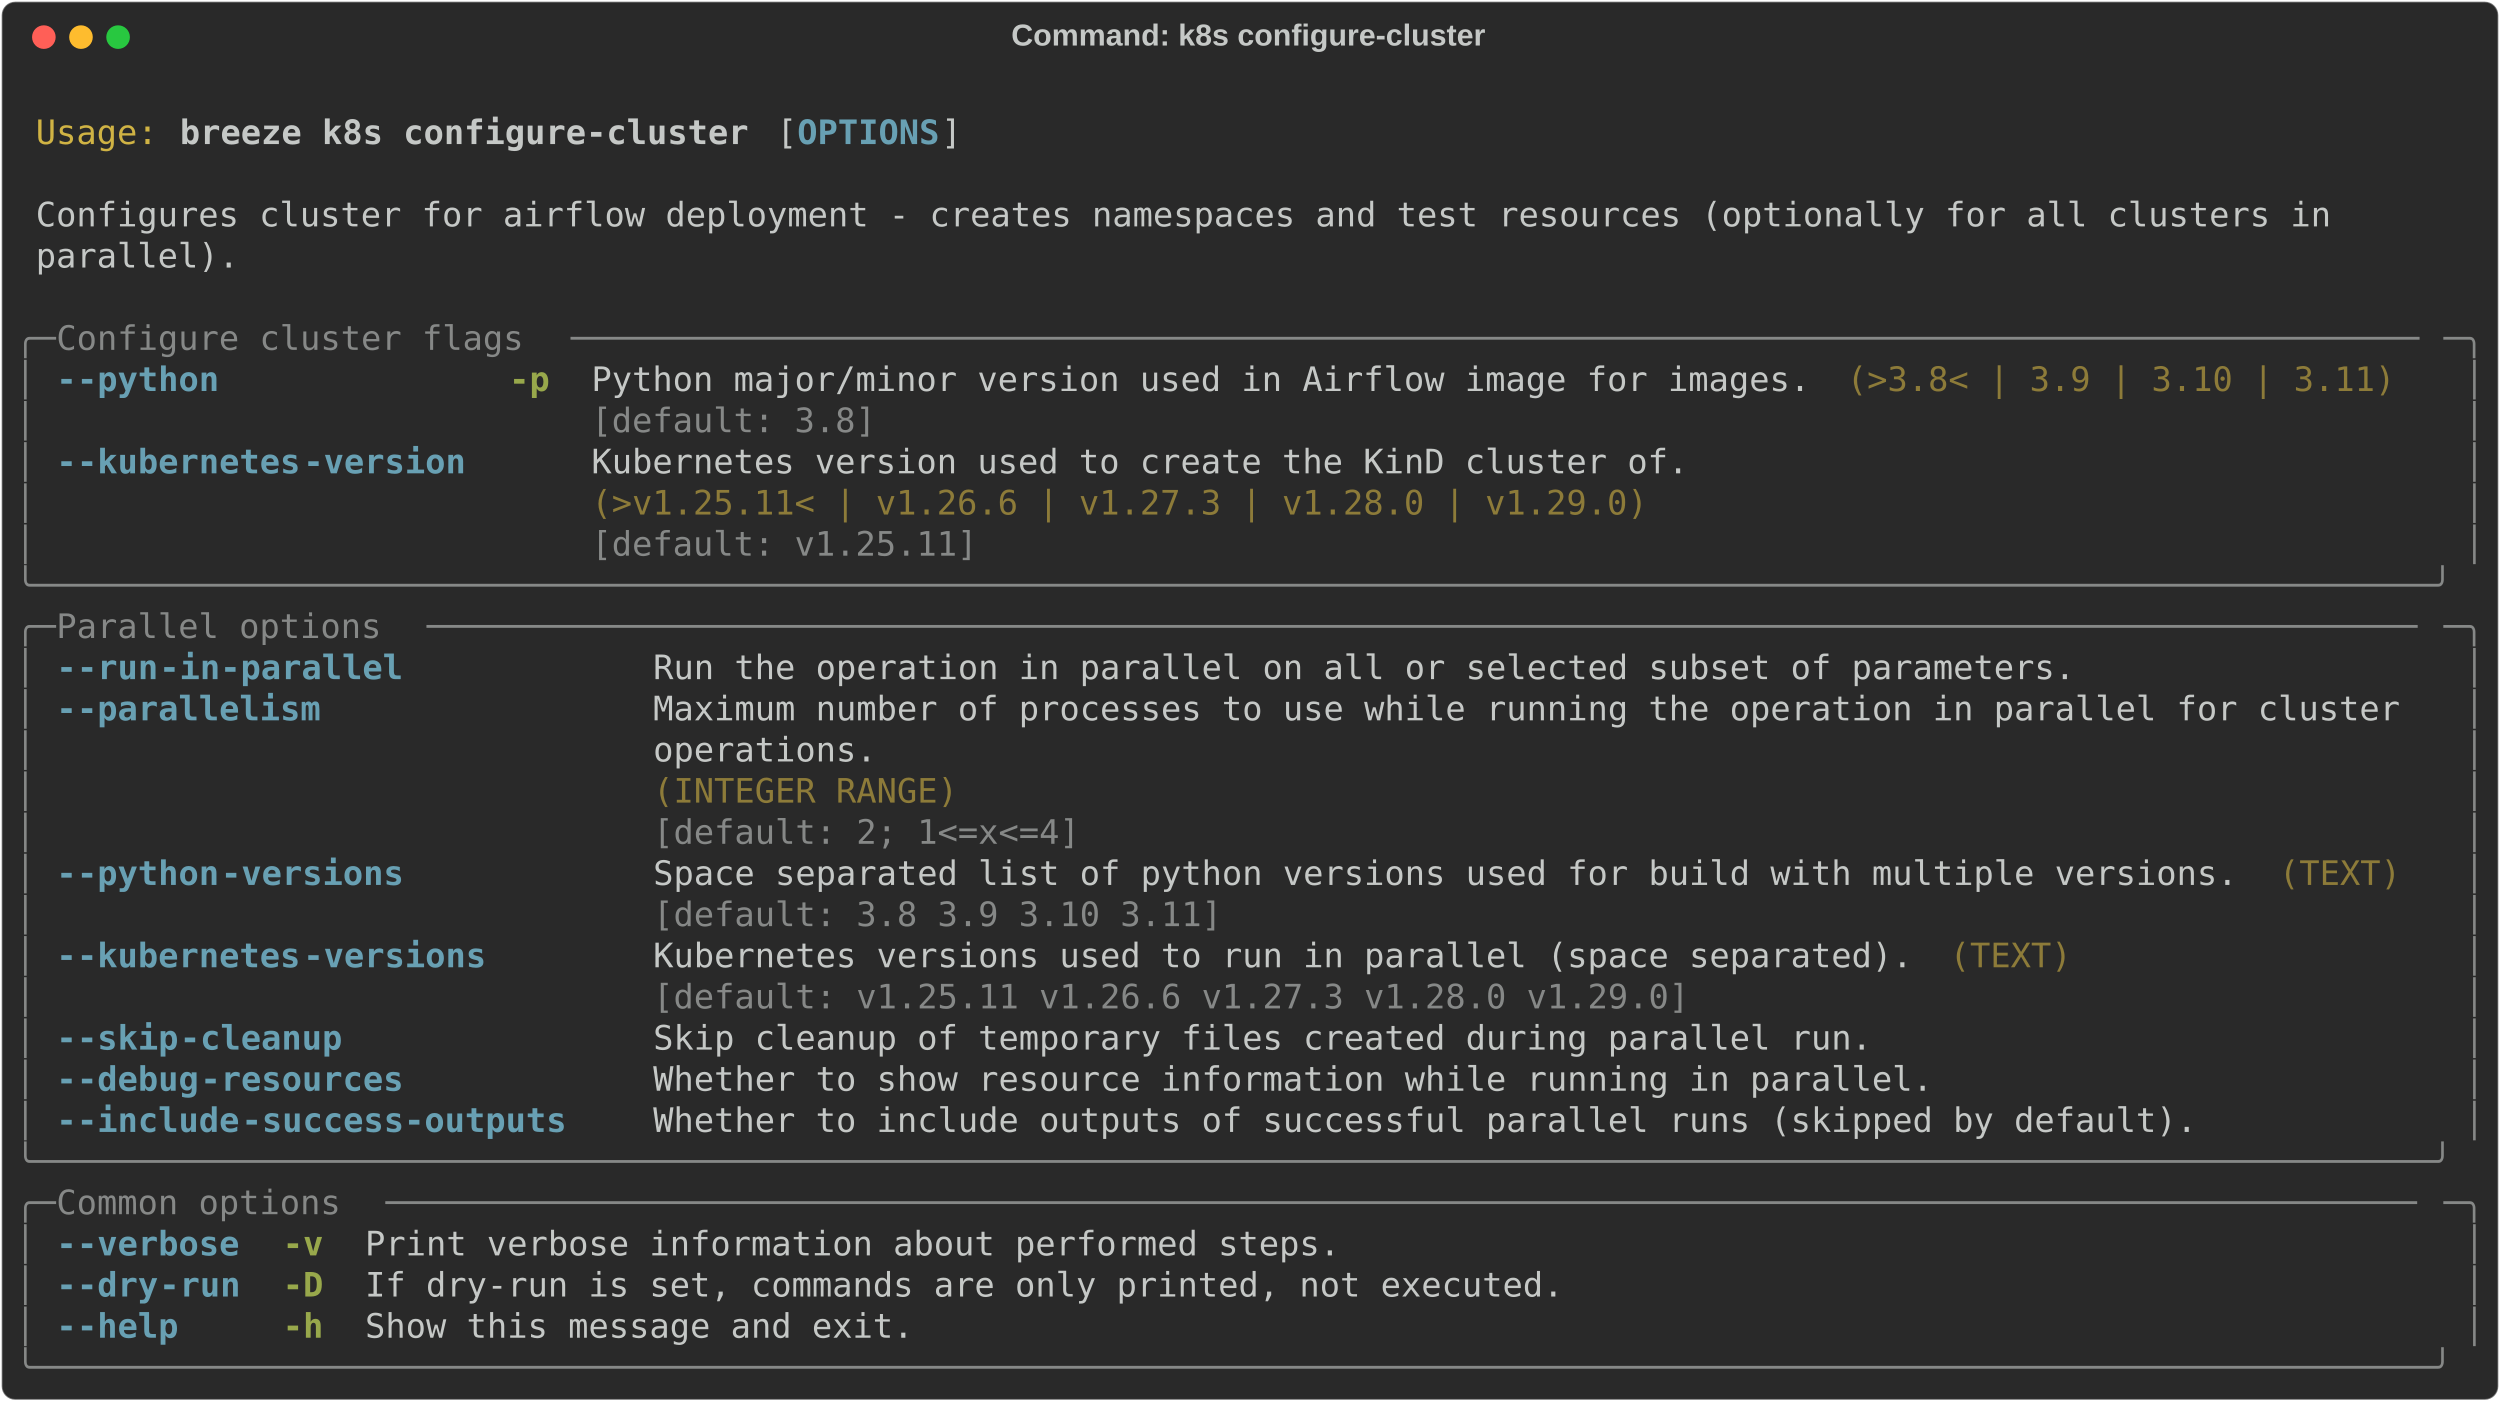
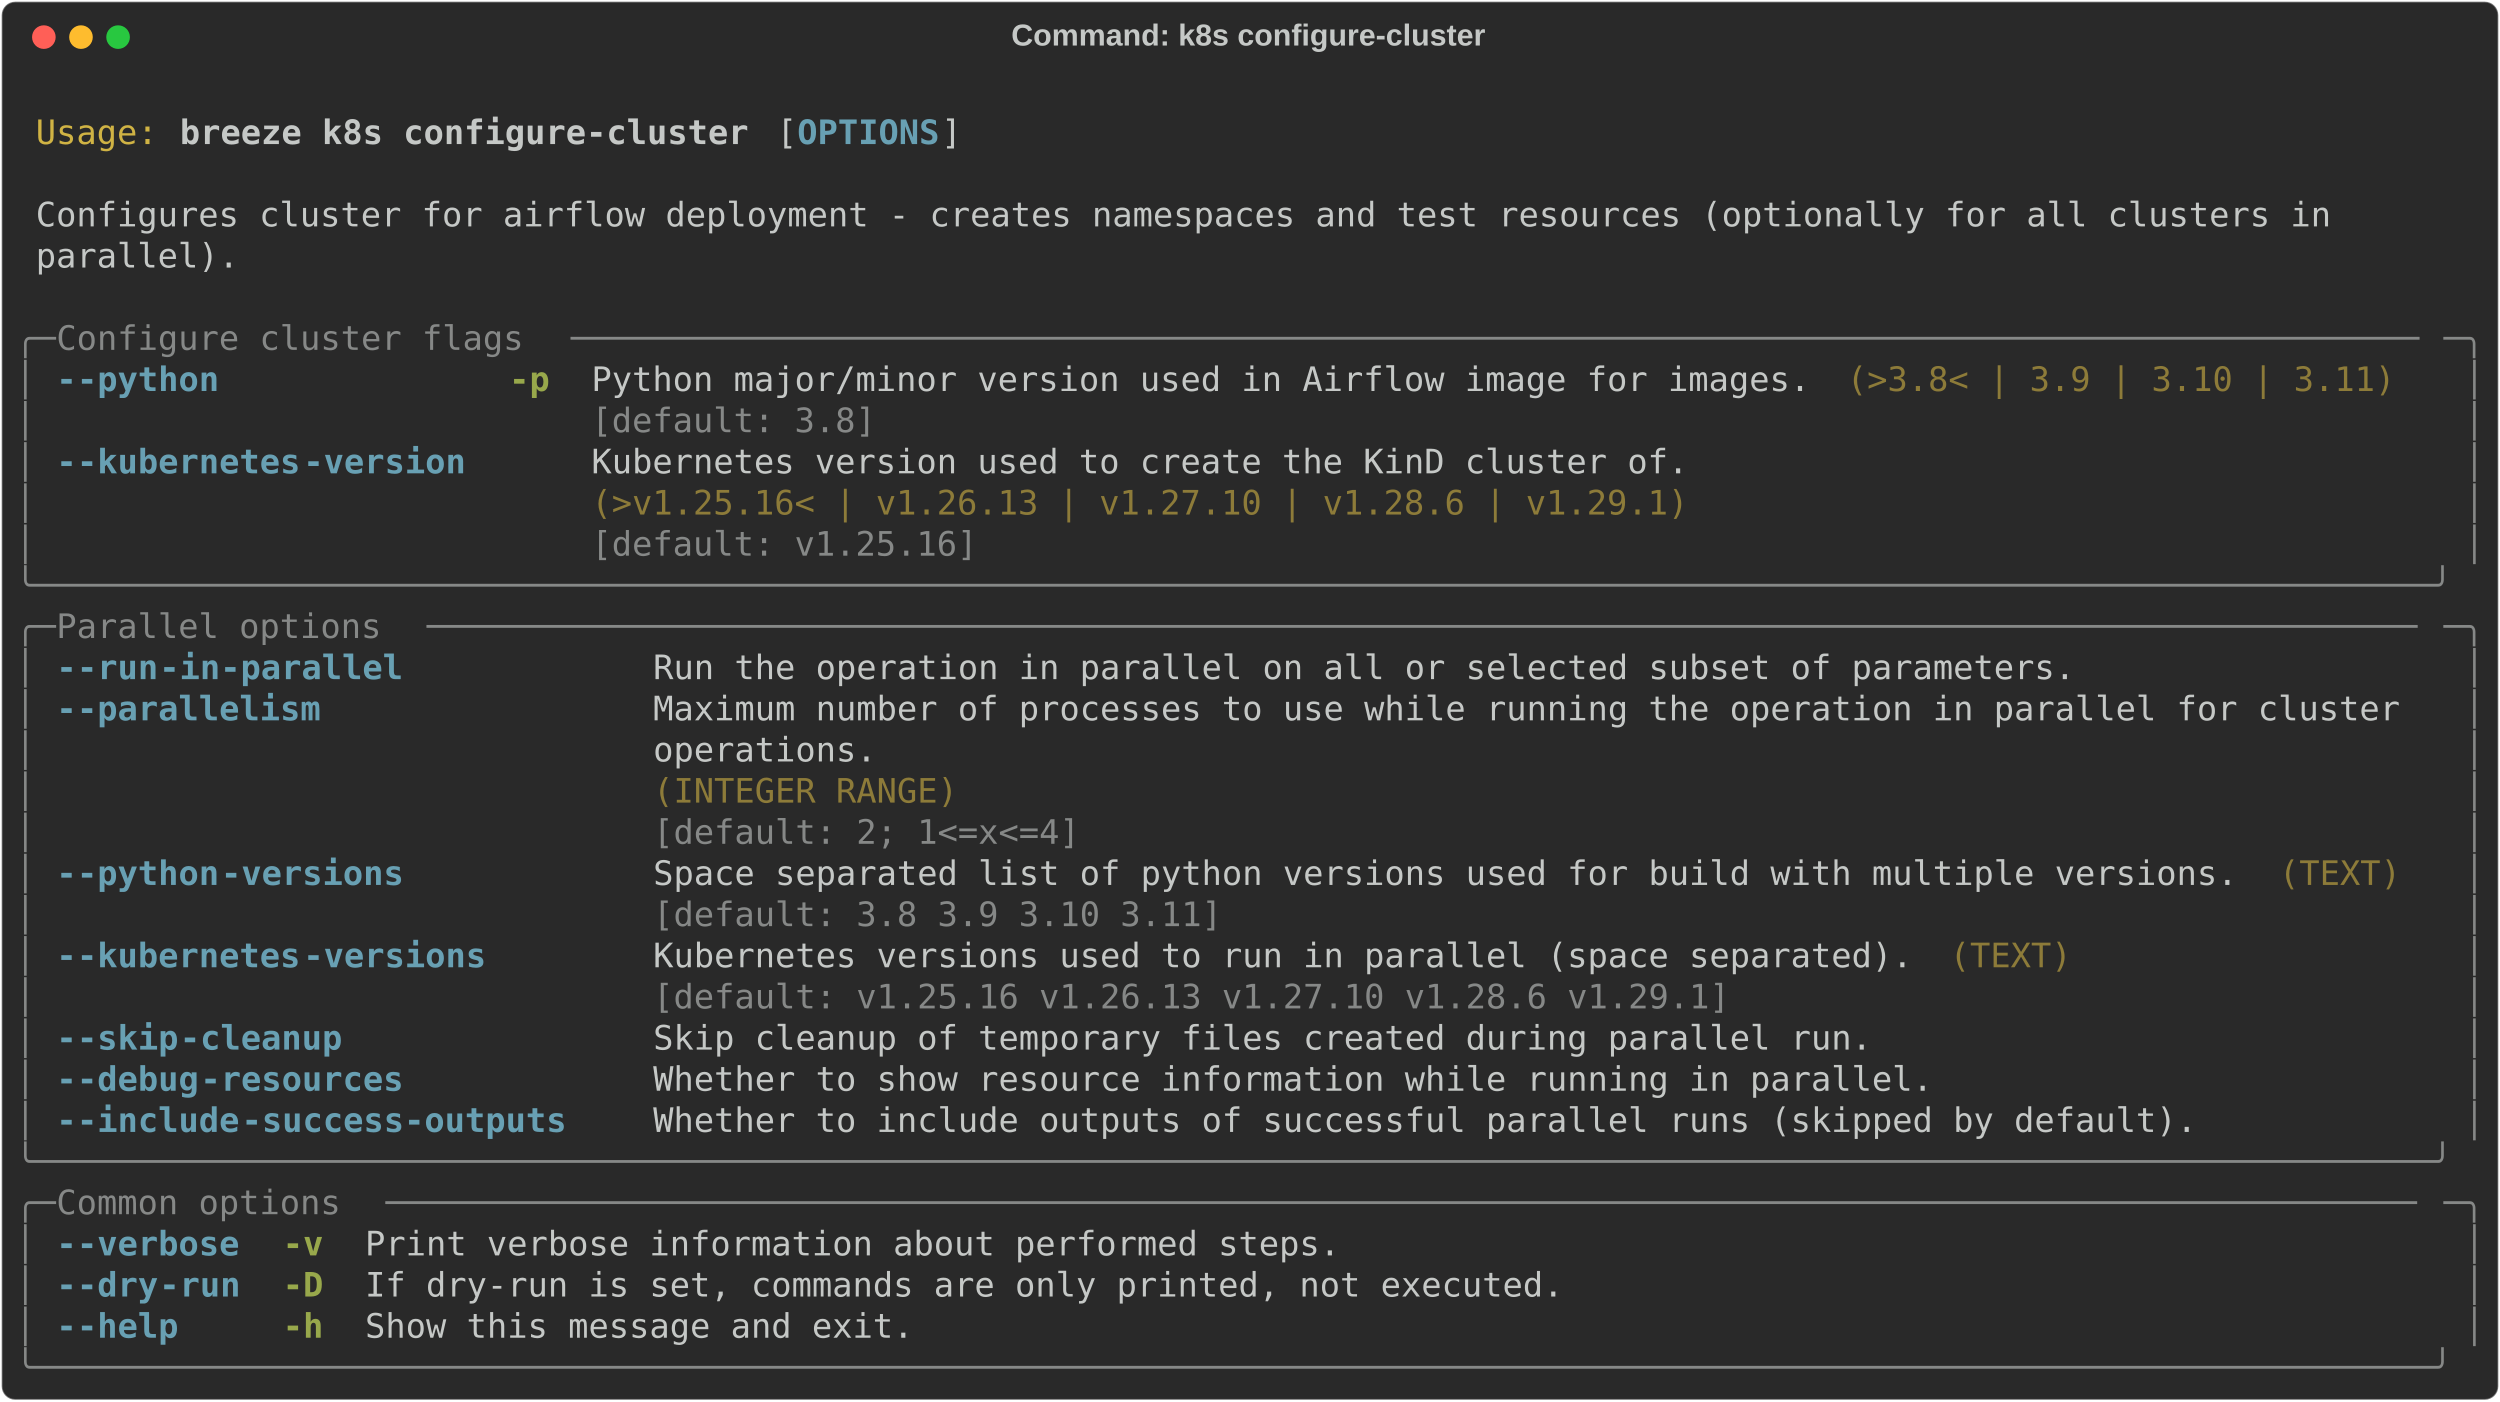
<svg xmlns="http://www.w3.org/2000/svg" class="rich-terminal" viewBox="0 0 1482 830.8">
  <style>

    @font-face {
        font-family: "Fira Code";
        src: local("FiraCode-Regular"),
                url("https://cdnjs.cloudflare.com/ajax/libs/firacode/6.2.0/woff2/FiraCode-Regular.woff2") format("woff2"),
                url("https://cdnjs.cloudflare.com/ajax/libs/firacode/6.2.0/woff/FiraCode-Regular.woff") format("woff");
        font-style: normal;
        font-weight: 400;
    }
    @font-face {
        font-family: "Fira Code";
        src: local("FiraCode-Bold"),
                url("https://cdnjs.cloudflare.com/ajax/libs/firacode/6.2.0/woff2/FiraCode-Bold.woff2") format("woff2"),
                url("https://cdnjs.cloudflare.com/ajax/libs/firacode/6.2.0/woff/FiraCode-Bold.woff") format("woff");
        font-style: bold;
        font-weight: 700;
    }

    .breeze-k8s-configure-cluster-matrix {
        font-family: Fira Code, monospace;
        font-size: 20px;
        line-height: 24.4px;
        font-variant-east-asian: full-width;
    }

    .breeze-k8s-configure-cluster-title {
        font-size: 18px;
        font-weight: bold;
        font-family: arial;
    }

    .breeze-k8s-configure-cluster-r1 { fill: #c5c8c6 }
.breeze-k8s-configure-cluster-r2 { fill: #d0b344 }
.breeze-k8s-configure-cluster-r3 { fill: #c5c8c6;font-weight: bold }
.breeze-k8s-configure-cluster-r4 { fill: #68a0b3;font-weight: bold }
.breeze-k8s-configure-cluster-r5 { fill: #868887 }
.breeze-k8s-configure-cluster-r6 { fill: #98a84b;font-weight: bold }
.breeze-k8s-configure-cluster-r7 { fill: #8d7b39 }
    </style>
  <defs>
    <clipPath id="breeze-k8s-configure-cluster-clip-terminal">
      <rect x="0" y="0" width="1463.0" height="779.8" />
    </clipPath>
    <clipPath id="breeze-k8s-configure-cluster-line-0">
      <rect x="0" y="1.5" width="1464" height="24.65" />
    </clipPath>
    <clipPath id="breeze-k8s-configure-cluster-line-1">
      <rect x="0" y="25.9" width="1464" height="24.65" />
    </clipPath>
    <clipPath id="breeze-k8s-configure-cluster-line-2">
      <rect x="0" y="50.3" width="1464" height="24.65" />
    </clipPath>
    <clipPath id="breeze-k8s-configure-cluster-line-3">
      <rect x="0" y="74.7" width="1464" height="24.65" />
    </clipPath>
    <clipPath id="breeze-k8s-configure-cluster-line-4">
      <rect x="0" y="99.1" width="1464" height="24.65" />
    </clipPath>
    <clipPath id="breeze-k8s-configure-cluster-line-5">
      <rect x="0" y="123.5" width="1464" height="24.65" />
    </clipPath>
    <clipPath id="breeze-k8s-configure-cluster-line-6">
      <rect x="0" y="147.9" width="1464" height="24.65" />
    </clipPath>
    <clipPath id="breeze-k8s-configure-cluster-line-7">
      <rect x="0" y="172.3" width="1464" height="24.65" />
    </clipPath>
    <clipPath id="breeze-k8s-configure-cluster-line-8">
      <rect x="0" y="196.7" width="1464" height="24.65" />
    </clipPath>
    <clipPath id="breeze-k8s-configure-cluster-line-9">
      <rect x="0" y="221.1" width="1464" height="24.65" />
    </clipPath>
    <clipPath id="breeze-k8s-configure-cluster-line-10">
      <rect x="0" y="245.5" width="1464" height="24.65" />
    </clipPath>
    <clipPath id="breeze-k8s-configure-cluster-line-11">
      <rect x="0" y="269.9" width="1464" height="24.65" />
    </clipPath>
    <clipPath id="breeze-k8s-configure-cluster-line-12">
      <rect x="0" y="294.3" width="1464" height="24.65" />
    </clipPath>
    <clipPath id="breeze-k8s-configure-cluster-line-13">
      <rect x="0" y="318.7" width="1464" height="24.65" />
    </clipPath>
    <clipPath id="breeze-k8s-configure-cluster-line-14">
      <rect x="0" y="343.1" width="1464" height="24.65" />
    </clipPath>
    <clipPath id="breeze-k8s-configure-cluster-line-15">
      <rect x="0" y="367.5" width="1464" height="24.65" />
    </clipPath>
    <clipPath id="breeze-k8s-configure-cluster-line-16">
      <rect x="0" y="391.9" width="1464" height="24.65" />
    </clipPath>
    <clipPath id="breeze-k8s-configure-cluster-line-17">
      <rect x="0" y="416.3" width="1464" height="24.65" />
    </clipPath>
    <clipPath id="breeze-k8s-configure-cluster-line-18">
      <rect x="0" y="440.7" width="1464" height="24.65" />
    </clipPath>
    <clipPath id="breeze-k8s-configure-cluster-line-19">
      <rect x="0" y="465.1" width="1464" height="24.65" />
    </clipPath>
    <clipPath id="breeze-k8s-configure-cluster-line-20">
      <rect x="0" y="489.5" width="1464" height="24.65" />
    </clipPath>
    <clipPath id="breeze-k8s-configure-cluster-line-21">
      <rect x="0" y="513.9" width="1464" height="24.65" />
    </clipPath>
    <clipPath id="breeze-k8s-configure-cluster-line-22">
      <rect x="0" y="538.3" width="1464" height="24.65" />
    </clipPath>
    <clipPath id="breeze-k8s-configure-cluster-line-23">
      <rect x="0" y="562.7" width="1464" height="24.65" />
    </clipPath>
    <clipPath id="breeze-k8s-configure-cluster-line-24">
      <rect x="0" y="587.1" width="1464" height="24.65" />
    </clipPath>
    <clipPath id="breeze-k8s-configure-cluster-line-25">
      <rect x="0" y="611.5" width="1464" height="24.65" />
    </clipPath>
    <clipPath id="breeze-k8s-configure-cluster-line-26">
      <rect x="0" y="635.9" width="1464" height="24.65" />
    </clipPath>
    <clipPath id="breeze-k8s-configure-cluster-line-27">
      <rect x="0" y="660.3" width="1464" height="24.65" />
    </clipPath>
    <clipPath id="breeze-k8s-configure-cluster-line-28">
      <rect x="0" y="684.7" width="1464" height="24.65" />
    </clipPath>
    <clipPath id="breeze-k8s-configure-cluster-line-29">
      <rect x="0" y="709.1" width="1464" height="24.65" />
    </clipPath>
    <clipPath id="breeze-k8s-configure-cluster-line-30">
      <rect x="0" y="733.5" width="1464" height="24.65" />
    </clipPath>
  </defs>
  <rect fill="#292929" stroke="rgba(255,255,255,0.35)" stroke-width="1" x="1" y="1" width="1480" height="828.8" rx="8" />
  <text class="breeze-k8s-configure-cluster-title" fill="#c5c8c6" text-anchor="middle" x="740" y="27">Command: k8s configure-cluster</text>
  <g transform="translate(26,22)">
    <circle cx="0" cy="0" r="7" fill="#ff5f57" />
    <circle cx="22" cy="0" r="7" fill="#febc2e" />
    <circle cx="44" cy="0" r="7" fill="#28c840" />
  </g>
  <g transform="translate(9, 41)" clip-path="url(#breeze-k8s-configure-cluster-clip-terminal)">
    <g class="breeze-k8s-configure-cluster-matrix">
      <text class="breeze-k8s-configure-cluster-r1" x="1464" y="20" textLength="12.2" clip-path="url(#breeze-k8s-configure-cluster-line-0)">
</text>
      <text class="breeze-k8s-configure-cluster-r2" x="12.2" y="44.4" textLength="73.2" clip-path="url(#breeze-k8s-configure-cluster-line-1)">Usage:</text>
      <text class="breeze-k8s-configure-cluster-r3" x="97.6" y="44.4" textLength="341.6" clip-path="url(#breeze-k8s-configure-cluster-line-1)">breeze k8s configure-cluster</text>
      <text class="breeze-k8s-configure-cluster-r1" x="451.4" y="44.4" textLength="12.2" clip-path="url(#breeze-k8s-configure-cluster-line-1)">[</text>
      <text class="breeze-k8s-configure-cluster-r4" x="463.6" y="44.4" textLength="85.4" clip-path="url(#breeze-k8s-configure-cluster-line-1)">OPTIONS</text>
      <text class="breeze-k8s-configure-cluster-r1" x="549" y="44.4" textLength="12.2" clip-path="url(#breeze-k8s-configure-cluster-line-1)">]</text>
      <text class="breeze-k8s-configure-cluster-r1" x="1464" y="44.4" textLength="12.2" clip-path="url(#breeze-k8s-configure-cluster-line-1)">
</text>
      <text class="breeze-k8s-configure-cluster-r1" x="1464" y="68.8" textLength="12.2" clip-path="url(#breeze-k8s-configure-cluster-line-2)">
</text>
      <text class="breeze-k8s-configure-cluster-r1" x="12.2" y="93.2" textLength="1390.8" clip-path="url(#breeze-k8s-configure-cluster-line-3)">Configures cluster for airflow deployment - creates namespaces and test resources (optionally for all clusters in </text>
      <text class="breeze-k8s-configure-cluster-r1" x="1464" y="93.2" textLength="12.2" clip-path="url(#breeze-k8s-configure-cluster-line-3)">
</text>
      <text class="breeze-k8s-configure-cluster-r1" x="12.2" y="117.6" textLength="122" clip-path="url(#breeze-k8s-configure-cluster-line-4)">parallel).</text>
      <text class="breeze-k8s-configure-cluster-r1" x="1464" y="117.6" textLength="12.2" clip-path="url(#breeze-k8s-configure-cluster-line-4)">
</text>
      <text class="breeze-k8s-configure-cluster-r1" x="1464" y="142" textLength="12.2" clip-path="url(#breeze-k8s-configure-cluster-line-5)">
</text>
      <text class="breeze-k8s-configure-cluster-r5" x="0" y="166.4" textLength="24.4" clip-path="url(#breeze-k8s-configure-cluster-line-6)">╭─</text>
      <text class="breeze-k8s-configure-cluster-r5" x="24.4" y="166.4" textLength="305" clip-path="url(#breeze-k8s-configure-cluster-line-6)"> Configure cluster flags </text>
      <text class="breeze-k8s-configure-cluster-r5" x="329.4" y="166.4" textLength="1110.2" clip-path="url(#breeze-k8s-configure-cluster-line-6)">───────────────────────────────────────────────────────────────────────────────────────────</text>
      <text class="breeze-k8s-configure-cluster-r5" x="1439.6" y="166.4" textLength="24.4" clip-path="url(#breeze-k8s-configure-cluster-line-6)">─╮</text>
      <text class="breeze-k8s-configure-cluster-r1" x="1464" y="166.4" textLength="12.2" clip-path="url(#breeze-k8s-configure-cluster-line-6)">
</text>
      <text class="breeze-k8s-configure-cluster-r5" x="0" y="190.8" textLength="12.2" clip-path="url(#breeze-k8s-configure-cluster-line-7)">│</text>
      <text class="breeze-k8s-configure-cluster-r4" x="24.4" y="190.8" textLength="12.2" clip-path="url(#breeze-k8s-configure-cluster-line-7)">-</text>
      <text class="breeze-k8s-configure-cluster-r4" x="36.6" y="190.8" textLength="85.4" clip-path="url(#breeze-k8s-configure-cluster-line-7)">-python</text>
      <text class="breeze-k8s-configure-cluster-r6" x="292.8" y="190.8" textLength="24.4" clip-path="url(#breeze-k8s-configure-cluster-line-7)">-p</text>
      <text class="breeze-k8s-configure-cluster-r1" x="341.6" y="190.8" textLength="732" clip-path="url(#breeze-k8s-configure-cluster-line-7)">Python major/minor version used in Airflow image for images.</text>
      <text class="breeze-k8s-configure-cluster-r7" x="1085.8" y="190.8" textLength="329.4" clip-path="url(#breeze-k8s-configure-cluster-line-7)">(&gt;3.8&lt; | 3.9 | 3.10 | 3.11)</text>
      <text class="breeze-k8s-configure-cluster-r5" x="1451.8" y="190.8" textLength="12.2" clip-path="url(#breeze-k8s-configure-cluster-line-7)">│</text>
      <text class="breeze-k8s-configure-cluster-r1" x="1464" y="190.8" textLength="12.2" clip-path="url(#breeze-k8s-configure-cluster-line-7)">
</text>
      <text class="breeze-k8s-configure-cluster-r5" x="0" y="215.2" textLength="12.2" clip-path="url(#breeze-k8s-configure-cluster-line-8)">│</text>
      <text class="breeze-k8s-configure-cluster-r5" x="341.6" y="215.2" textLength="732" clip-path="url(#breeze-k8s-configure-cluster-line-8)">[default: 3.8]                                              </text>
      <text class="breeze-k8s-configure-cluster-r5" x="1451.8" y="215.2" textLength="12.2" clip-path="url(#breeze-k8s-configure-cluster-line-8)">│</text>
      <text class="breeze-k8s-configure-cluster-r1" x="1464" y="215.2" textLength="12.2" clip-path="url(#breeze-k8s-configure-cluster-line-8)">
</text>
      <text class="breeze-k8s-configure-cluster-r5" x="0" y="239.6" textLength="12.2" clip-path="url(#breeze-k8s-configure-cluster-line-9)">│</text>
      <text class="breeze-k8s-configure-cluster-r4" x="24.4" y="239.6" textLength="12.2" clip-path="url(#breeze-k8s-configure-cluster-line-9)">-</text>
      <text class="breeze-k8s-configure-cluster-r4" x="36.6" y="239.6" textLength="134.2" clip-path="url(#breeze-k8s-configure-cluster-line-9)">-kubernetes</text>
      <text class="breeze-k8s-configure-cluster-r4" x="170.8" y="239.6" textLength="97.6" clip-path="url(#breeze-k8s-configure-cluster-line-9)">-version</text>
      <text class="breeze-k8s-configure-cluster-r1" x="341.6" y="239.6" textLength="658.8" clip-path="url(#breeze-k8s-configure-cluster-line-9)">Kubernetes version used to create the KinD cluster of.</text>
      <text class="breeze-k8s-configure-cluster-r5" x="1451.8" y="239.6" textLength="12.2" clip-path="url(#breeze-k8s-configure-cluster-line-9)">│</text>
      <text class="breeze-k8s-configure-cluster-r1" x="1464" y="239.6" textLength="12.2" clip-path="url(#breeze-k8s-configure-cluster-line-9)">
</text>
      <text class="breeze-k8s-configure-cluster-r5" x="0" y="264" textLength="12.2" clip-path="url(#breeze-k8s-configure-cluster-line-10)">│</text>
-       <text class="breeze-k8s-configure-cluster-r7" x="341.6" y="264" textLength="658.8" clip-path="url(#breeze-k8s-configure-cluster-line-10)">(&gt;v1.25.11&lt; | v1.26.6 | v1.27.3 | v1.28.0 | v1.29.0)  </text>
+       <text class="breeze-k8s-configure-cluster-r7" x="341.6" y="264" textLength="658.8" clip-path="url(#breeze-k8s-configure-cluster-line-10)">(&gt;v1.25.16&lt; | v1.26.13 | v1.27.10 | v1.28.6 | v1.29.1)</text>
      <text class="breeze-k8s-configure-cluster-r5" x="1451.8" y="264" textLength="12.2" clip-path="url(#breeze-k8s-configure-cluster-line-10)">│</text>
      <text class="breeze-k8s-configure-cluster-r1" x="1464" y="264" textLength="12.2" clip-path="url(#breeze-k8s-configure-cluster-line-10)">
</text>
      <text class="breeze-k8s-configure-cluster-r5" x="0" y="288.4" textLength="12.2" clip-path="url(#breeze-k8s-configure-cluster-line-11)">│</text>
-       <text class="breeze-k8s-configure-cluster-r5" x="341.6" y="288.4" textLength="658.8" clip-path="url(#breeze-k8s-configure-cluster-line-11)">[default: v1.25.11]                                   </text>
+       <text class="breeze-k8s-configure-cluster-r5" x="341.6" y="288.4" textLength="658.8" clip-path="url(#breeze-k8s-configure-cluster-line-11)">[default: v1.25.16]                                   </text>
      <text class="breeze-k8s-configure-cluster-r5" x="1451.8" y="288.4" textLength="12.2" clip-path="url(#breeze-k8s-configure-cluster-line-11)">│</text>
      <text class="breeze-k8s-configure-cluster-r1" x="1464" y="288.4" textLength="12.2" clip-path="url(#breeze-k8s-configure-cluster-line-11)">
</text>
      <text class="breeze-k8s-configure-cluster-r5" x="0" y="312.8" textLength="1464" clip-path="url(#breeze-k8s-configure-cluster-line-12)">╰──────────────────────────────────────────────────────────────────────────────────────────────────────────────────────╯</text>
      <text class="breeze-k8s-configure-cluster-r1" x="1464" y="312.8" textLength="12.2" clip-path="url(#breeze-k8s-configure-cluster-line-12)">
</text>
      <text class="breeze-k8s-configure-cluster-r5" x="0" y="337.2" textLength="24.4" clip-path="url(#breeze-k8s-configure-cluster-line-13)">╭─</text>
      <text class="breeze-k8s-configure-cluster-r5" x="24.4" y="337.2" textLength="219.6" clip-path="url(#breeze-k8s-configure-cluster-line-13)"> Parallel options </text>
      <text class="breeze-k8s-configure-cluster-r5" x="244" y="337.2" textLength="1195.6" clip-path="url(#breeze-k8s-configure-cluster-line-13)">──────────────────────────────────────────────────────────────────────────────────────────────────</text>
      <text class="breeze-k8s-configure-cluster-r5" x="1439.6" y="337.2" textLength="24.4" clip-path="url(#breeze-k8s-configure-cluster-line-13)">─╮</text>
      <text class="breeze-k8s-configure-cluster-r1" x="1464" y="337.2" textLength="12.2" clip-path="url(#breeze-k8s-configure-cluster-line-13)">
</text>
      <text class="breeze-k8s-configure-cluster-r5" x="0" y="361.6" textLength="12.2" clip-path="url(#breeze-k8s-configure-cluster-line-14)">│</text>
      <text class="breeze-k8s-configure-cluster-r4" x="24.4" y="361.6" textLength="12.2" clip-path="url(#breeze-k8s-configure-cluster-line-14)">-</text>
      <text class="breeze-k8s-configure-cluster-r4" x="36.6" y="361.6" textLength="48.8" clip-path="url(#breeze-k8s-configure-cluster-line-14)">-run</text>
      <text class="breeze-k8s-configure-cluster-r4" x="85.4" y="361.6" textLength="146.4" clip-path="url(#breeze-k8s-configure-cluster-line-14)">-in-parallel</text>
      <text class="breeze-k8s-configure-cluster-r1" x="378.2" y="361.6" textLength="854" clip-path="url(#breeze-k8s-configure-cluster-line-14)">Run the operation in parallel on all or selected subset of parameters.</text>
      <text class="breeze-k8s-configure-cluster-r5" x="1451.8" y="361.6" textLength="12.2" clip-path="url(#breeze-k8s-configure-cluster-line-14)">│</text>
      <text class="breeze-k8s-configure-cluster-r1" x="1464" y="361.6" textLength="12.2" clip-path="url(#breeze-k8s-configure-cluster-line-14)">
</text>
      <text class="breeze-k8s-configure-cluster-r5" x="0" y="386" textLength="12.2" clip-path="url(#breeze-k8s-configure-cluster-line-15)">│</text>
      <text class="breeze-k8s-configure-cluster-r4" x="24.4" y="386" textLength="12.2" clip-path="url(#breeze-k8s-configure-cluster-line-15)">-</text>
      <text class="breeze-k8s-configure-cluster-r4" x="36.6" y="386" textLength="146.4" clip-path="url(#breeze-k8s-configure-cluster-line-15)">-parallelism</text>
      <text class="breeze-k8s-configure-cluster-r1" x="378.2" y="386" textLength="1061.4" clip-path="url(#breeze-k8s-configure-cluster-line-15)">Maximum number of processes to use while running the operation in parallel for cluster </text>
      <text class="breeze-k8s-configure-cluster-r5" x="1451.8" y="386" textLength="12.2" clip-path="url(#breeze-k8s-configure-cluster-line-15)">│</text>
      <text class="breeze-k8s-configure-cluster-r1" x="1464" y="386" textLength="12.2" clip-path="url(#breeze-k8s-configure-cluster-line-15)">
</text>
      <text class="breeze-k8s-configure-cluster-r5" x="0" y="410.4" textLength="12.2" clip-path="url(#breeze-k8s-configure-cluster-line-16)">│</text>
      <text class="breeze-k8s-configure-cluster-r1" x="378.2" y="410.4" textLength="1061.4" clip-path="url(#breeze-k8s-configure-cluster-line-16)">operations.                                                                            </text>
      <text class="breeze-k8s-configure-cluster-r5" x="1451.8" y="410.4" textLength="12.2" clip-path="url(#breeze-k8s-configure-cluster-line-16)">│</text>
      <text class="breeze-k8s-configure-cluster-r1" x="1464" y="410.4" textLength="12.2" clip-path="url(#breeze-k8s-configure-cluster-line-16)">
</text>
      <text class="breeze-k8s-configure-cluster-r5" x="0" y="434.8" textLength="12.2" clip-path="url(#breeze-k8s-configure-cluster-line-17)">│</text>
      <text class="breeze-k8s-configure-cluster-r7" x="378.2" y="434.8" textLength="1061.4" clip-path="url(#breeze-k8s-configure-cluster-line-17)">(INTEGER RANGE)                                                                        </text>
      <text class="breeze-k8s-configure-cluster-r5" x="1451.8" y="434.8" textLength="12.2" clip-path="url(#breeze-k8s-configure-cluster-line-17)">│</text>
      <text class="breeze-k8s-configure-cluster-r1" x="1464" y="434.8" textLength="12.2" clip-path="url(#breeze-k8s-configure-cluster-line-17)">
</text>
      <text class="breeze-k8s-configure-cluster-r5" x="0" y="459.2" textLength="12.2" clip-path="url(#breeze-k8s-configure-cluster-line-18)">│</text>
      <text class="breeze-k8s-configure-cluster-r5" x="378.2" y="459.2" textLength="1061.4" clip-path="url(#breeze-k8s-configure-cluster-line-18)">[default: 2; 1&lt;=x&lt;=4]                                                                  </text>
      <text class="breeze-k8s-configure-cluster-r5" x="1451.8" y="459.2" textLength="12.2" clip-path="url(#breeze-k8s-configure-cluster-line-18)">│</text>
      <text class="breeze-k8s-configure-cluster-r1" x="1464" y="459.2" textLength="12.2" clip-path="url(#breeze-k8s-configure-cluster-line-18)">
</text>
      <text class="breeze-k8s-configure-cluster-r5" x="0" y="483.6" textLength="12.2" clip-path="url(#breeze-k8s-configure-cluster-line-19)">│</text>
      <text class="breeze-k8s-configure-cluster-r4" x="24.4" y="483.6" textLength="12.2" clip-path="url(#breeze-k8s-configure-cluster-line-19)">-</text>
      <text class="breeze-k8s-configure-cluster-r4" x="36.6" y="483.6" textLength="85.4" clip-path="url(#breeze-k8s-configure-cluster-line-19)">-python</text>
      <text class="breeze-k8s-configure-cluster-r4" x="122" y="483.6" textLength="109.8" clip-path="url(#breeze-k8s-configure-cluster-line-19)">-versions</text>
      <text class="breeze-k8s-configure-cluster-r1" x="378.2" y="483.6" textLength="951.6" clip-path="url(#breeze-k8s-configure-cluster-line-19)">Space separated list of python versions used for build with multiple versions.</text>
      <text class="breeze-k8s-configure-cluster-r7" x="1342" y="483.6" textLength="73.2" clip-path="url(#breeze-k8s-configure-cluster-line-19)">(TEXT)</text>
      <text class="breeze-k8s-configure-cluster-r5" x="1451.8" y="483.6" textLength="12.2" clip-path="url(#breeze-k8s-configure-cluster-line-19)">│</text>
      <text class="breeze-k8s-configure-cluster-r1" x="1464" y="483.6" textLength="12.2" clip-path="url(#breeze-k8s-configure-cluster-line-19)">
</text>
      <text class="breeze-k8s-configure-cluster-r5" x="0" y="508" textLength="12.2" clip-path="url(#breeze-k8s-configure-cluster-line-20)">│</text>
      <text class="breeze-k8s-configure-cluster-r5" x="378.2" y="508" textLength="951.6" clip-path="url(#breeze-k8s-configure-cluster-line-20)">[default: 3.8 3.9 3.10 3.11]                                                  </text>
      <text class="breeze-k8s-configure-cluster-r5" x="1451.8" y="508" textLength="12.2" clip-path="url(#breeze-k8s-configure-cluster-line-20)">│</text>
      <text class="breeze-k8s-configure-cluster-r1" x="1464" y="508" textLength="12.2" clip-path="url(#breeze-k8s-configure-cluster-line-20)">
</text>
      <text class="breeze-k8s-configure-cluster-r5" x="0" y="532.4" textLength="12.2" clip-path="url(#breeze-k8s-configure-cluster-line-21)">│</text>
      <text class="breeze-k8s-configure-cluster-r4" x="24.4" y="532.4" textLength="12.2" clip-path="url(#breeze-k8s-configure-cluster-line-21)">-</text>
      <text class="breeze-k8s-configure-cluster-r4" x="36.6" y="532.4" textLength="134.2" clip-path="url(#breeze-k8s-configure-cluster-line-21)">-kubernetes</text>
      <text class="breeze-k8s-configure-cluster-r4" x="170.8" y="532.4" textLength="109.8" clip-path="url(#breeze-k8s-configure-cluster-line-21)">-versions</text>
      <text class="breeze-k8s-configure-cluster-r1" x="378.2" y="532.4" textLength="756.4" clip-path="url(#breeze-k8s-configure-cluster-line-21)">Kubernetes versions used to run in parallel (space separated).</text>
      <text class="breeze-k8s-configure-cluster-r7" x="1146.8" y="532.4" textLength="73.2" clip-path="url(#breeze-k8s-configure-cluster-line-21)">(TEXT)</text>
      <text class="breeze-k8s-configure-cluster-r5" x="1451.8" y="532.4" textLength="12.2" clip-path="url(#breeze-k8s-configure-cluster-line-21)">│</text>
      <text class="breeze-k8s-configure-cluster-r1" x="1464" y="532.4" textLength="12.2" clip-path="url(#breeze-k8s-configure-cluster-line-21)">
</text>
      <text class="breeze-k8s-configure-cluster-r5" x="0" y="556.8" textLength="12.2" clip-path="url(#breeze-k8s-configure-cluster-line-22)">│</text>
-       <text class="breeze-k8s-configure-cluster-r5" x="378.2" y="556.8" textLength="756.4" clip-path="url(#breeze-k8s-configure-cluster-line-22)">[default: v1.25.11 v1.26.6 v1.27.3 v1.28.0 v1.29.0]           </text>
+       <text class="breeze-k8s-configure-cluster-r5" x="378.2" y="556.8" textLength="756.4" clip-path="url(#breeze-k8s-configure-cluster-line-22)">[default: v1.25.16 v1.26.13 v1.27.10 v1.28.6 v1.29.1]         </text>
      <text class="breeze-k8s-configure-cluster-r5" x="1451.8" y="556.8" textLength="12.2" clip-path="url(#breeze-k8s-configure-cluster-line-22)">│</text>
      <text class="breeze-k8s-configure-cluster-r1" x="1464" y="556.8" textLength="12.2" clip-path="url(#breeze-k8s-configure-cluster-line-22)">
</text>
      <text class="breeze-k8s-configure-cluster-r5" x="0" y="581.2" textLength="12.2" clip-path="url(#breeze-k8s-configure-cluster-line-23)">│</text>
      <text class="breeze-k8s-configure-cluster-r4" x="24.4" y="581.2" textLength="12.2" clip-path="url(#breeze-k8s-configure-cluster-line-23)">-</text>
      <text class="breeze-k8s-configure-cluster-r4" x="36.6" y="581.2" textLength="61" clip-path="url(#breeze-k8s-configure-cluster-line-23)">-skip</text>
      <text class="breeze-k8s-configure-cluster-r4" x="97.6" y="581.2" textLength="97.6" clip-path="url(#breeze-k8s-configure-cluster-line-23)">-cleanup</text>
      <text class="breeze-k8s-configure-cluster-r1" x="378.2" y="581.2" textLength="732" clip-path="url(#breeze-k8s-configure-cluster-line-23)">Skip cleanup of temporary files created during parallel run.</text>
      <text class="breeze-k8s-configure-cluster-r5" x="1451.8" y="581.2" textLength="12.2" clip-path="url(#breeze-k8s-configure-cluster-line-23)">│</text>
      <text class="breeze-k8s-configure-cluster-r1" x="1464" y="581.2" textLength="12.2" clip-path="url(#breeze-k8s-configure-cluster-line-23)">
</text>
      <text class="breeze-k8s-configure-cluster-r5" x="0" y="605.6" textLength="12.2" clip-path="url(#breeze-k8s-configure-cluster-line-24)">│</text>
      <text class="breeze-k8s-configure-cluster-r4" x="24.4" y="605.6" textLength="12.2" clip-path="url(#breeze-k8s-configure-cluster-line-24)">-</text>
      <text class="breeze-k8s-configure-cluster-r4" x="36.6" y="605.6" textLength="73.2" clip-path="url(#breeze-k8s-configure-cluster-line-24)">-debug</text>
      <text class="breeze-k8s-configure-cluster-r4" x="109.8" y="605.6" textLength="122" clip-path="url(#breeze-k8s-configure-cluster-line-24)">-resources</text>
      <text class="breeze-k8s-configure-cluster-r1" x="378.2" y="605.6" textLength="768.6" clip-path="url(#breeze-k8s-configure-cluster-line-24)">Whether to show resource information while running in parallel.</text>
      <text class="breeze-k8s-configure-cluster-r5" x="1451.8" y="605.6" textLength="12.2" clip-path="url(#breeze-k8s-configure-cluster-line-24)">│</text>
      <text class="breeze-k8s-configure-cluster-r1" x="1464" y="605.6" textLength="12.2" clip-path="url(#breeze-k8s-configure-cluster-line-24)">
</text>
      <text class="breeze-k8s-configure-cluster-r5" x="0" y="630" textLength="12.2" clip-path="url(#breeze-k8s-configure-cluster-line-25)">│</text>
      <text class="breeze-k8s-configure-cluster-r4" x="24.4" y="630" textLength="12.2" clip-path="url(#breeze-k8s-configure-cluster-line-25)">-</text>
      <text class="breeze-k8s-configure-cluster-r4" x="36.6" y="630" textLength="97.6" clip-path="url(#breeze-k8s-configure-cluster-line-25)">-include</text>
      <text class="breeze-k8s-configure-cluster-r4" x="134.2" y="630" textLength="195.2" clip-path="url(#breeze-k8s-configure-cluster-line-25)">-success-outputs</text>
      <text class="breeze-k8s-configure-cluster-r1" x="378.2" y="630" textLength="927.2" clip-path="url(#breeze-k8s-configure-cluster-line-25)">Whether to include outputs of successful parallel runs (skipped by default).</text>
      <text class="breeze-k8s-configure-cluster-r5" x="1451.8" y="630" textLength="12.2" clip-path="url(#breeze-k8s-configure-cluster-line-25)">│</text>
      <text class="breeze-k8s-configure-cluster-r1" x="1464" y="630" textLength="12.2" clip-path="url(#breeze-k8s-configure-cluster-line-25)">
</text>
      <text class="breeze-k8s-configure-cluster-r5" x="0" y="654.4" textLength="1464" clip-path="url(#breeze-k8s-configure-cluster-line-26)">╰──────────────────────────────────────────────────────────────────────────────────────────────────────────────────────╯</text>
      <text class="breeze-k8s-configure-cluster-r1" x="1464" y="654.4" textLength="12.2" clip-path="url(#breeze-k8s-configure-cluster-line-26)">
</text>
      <text class="breeze-k8s-configure-cluster-r5" x="0" y="678.8" textLength="24.4" clip-path="url(#breeze-k8s-configure-cluster-line-27)">╭─</text>
      <text class="breeze-k8s-configure-cluster-r5" x="24.4" y="678.8" textLength="195.2" clip-path="url(#breeze-k8s-configure-cluster-line-27)"> Common options </text>
      <text class="breeze-k8s-configure-cluster-r5" x="219.6" y="678.8" textLength="1220" clip-path="url(#breeze-k8s-configure-cluster-line-27)">────────────────────────────────────────────────────────────────────────────────────────────────────</text>
      <text class="breeze-k8s-configure-cluster-r5" x="1439.6" y="678.8" textLength="24.4" clip-path="url(#breeze-k8s-configure-cluster-line-27)">─╮</text>
      <text class="breeze-k8s-configure-cluster-r1" x="1464" y="678.8" textLength="12.2" clip-path="url(#breeze-k8s-configure-cluster-line-27)">
</text>
      <text class="breeze-k8s-configure-cluster-r5" x="0" y="703.2" textLength="12.2" clip-path="url(#breeze-k8s-configure-cluster-line-28)">│</text>
      <text class="breeze-k8s-configure-cluster-r4" x="24.4" y="703.2" textLength="12.2" clip-path="url(#breeze-k8s-configure-cluster-line-28)">-</text>
      <text class="breeze-k8s-configure-cluster-r4" x="36.6" y="703.2" textLength="97.6" clip-path="url(#breeze-k8s-configure-cluster-line-28)">-verbose</text>
      <text class="breeze-k8s-configure-cluster-r6" x="158.6" y="703.2" textLength="24.4" clip-path="url(#breeze-k8s-configure-cluster-line-28)">-v</text>
      <text class="breeze-k8s-configure-cluster-r1" x="207.4" y="703.2" textLength="585.6" clip-path="url(#breeze-k8s-configure-cluster-line-28)">Print verbose information about performed steps.</text>
      <text class="breeze-k8s-configure-cluster-r5" x="1451.8" y="703.2" textLength="12.2" clip-path="url(#breeze-k8s-configure-cluster-line-28)">│</text>
      <text class="breeze-k8s-configure-cluster-r1" x="1464" y="703.2" textLength="12.2" clip-path="url(#breeze-k8s-configure-cluster-line-28)">
</text>
      <text class="breeze-k8s-configure-cluster-r5" x="0" y="727.6" textLength="12.2" clip-path="url(#breeze-k8s-configure-cluster-line-29)">│</text>
      <text class="breeze-k8s-configure-cluster-r4" x="24.4" y="727.6" textLength="12.2" clip-path="url(#breeze-k8s-configure-cluster-line-29)">-</text>
      <text class="breeze-k8s-configure-cluster-r4" x="36.6" y="727.6" textLength="48.8" clip-path="url(#breeze-k8s-configure-cluster-line-29)">-dry</text>
      <text class="breeze-k8s-configure-cluster-r4" x="85.4" y="727.6" textLength="48.8" clip-path="url(#breeze-k8s-configure-cluster-line-29)">-run</text>
      <text class="breeze-k8s-configure-cluster-r6" x="158.6" y="727.6" textLength="24.4" clip-path="url(#breeze-k8s-configure-cluster-line-29)">-D</text>
      <text class="breeze-k8s-configure-cluster-r1" x="207.4" y="727.6" textLength="719.8" clip-path="url(#breeze-k8s-configure-cluster-line-29)">If dry-run is set, commands are only printed, not executed.</text>
      <text class="breeze-k8s-configure-cluster-r5" x="1451.8" y="727.6" textLength="12.2" clip-path="url(#breeze-k8s-configure-cluster-line-29)">│</text>
      <text class="breeze-k8s-configure-cluster-r1" x="1464" y="727.6" textLength="12.2" clip-path="url(#breeze-k8s-configure-cluster-line-29)">
</text>
      <text class="breeze-k8s-configure-cluster-r5" x="0" y="752" textLength="12.2" clip-path="url(#breeze-k8s-configure-cluster-line-30)">│</text>
      <text class="breeze-k8s-configure-cluster-r4" x="24.4" y="752" textLength="12.2" clip-path="url(#breeze-k8s-configure-cluster-line-30)">-</text>
      <text class="breeze-k8s-configure-cluster-r4" x="36.6" y="752" textLength="61" clip-path="url(#breeze-k8s-configure-cluster-line-30)">-help</text>
      <text class="breeze-k8s-configure-cluster-r6" x="158.6" y="752" textLength="24.4" clip-path="url(#breeze-k8s-configure-cluster-line-30)">-h</text>
      <text class="breeze-k8s-configure-cluster-r1" x="207.4" y="752" textLength="329.4" clip-path="url(#breeze-k8s-configure-cluster-line-30)">Show this message and exit.</text>
      <text class="breeze-k8s-configure-cluster-r5" x="1451.8" y="752" textLength="12.2" clip-path="url(#breeze-k8s-configure-cluster-line-30)">│</text>
      <text class="breeze-k8s-configure-cluster-r1" x="1464" y="752" textLength="12.2" clip-path="url(#breeze-k8s-configure-cluster-line-30)">
</text>
      <text class="breeze-k8s-configure-cluster-r5" x="0" y="776.4" textLength="1464" clip-path="url(#breeze-k8s-configure-cluster-line-31)">╰──────────────────────────────────────────────────────────────────────────────────────────────────────────────────────╯</text>
      <text class="breeze-k8s-configure-cluster-r1" x="1464" y="776.4" textLength="12.2" clip-path="url(#breeze-k8s-configure-cluster-line-31)">
</text>
    </g>
  </g>
</svg>
